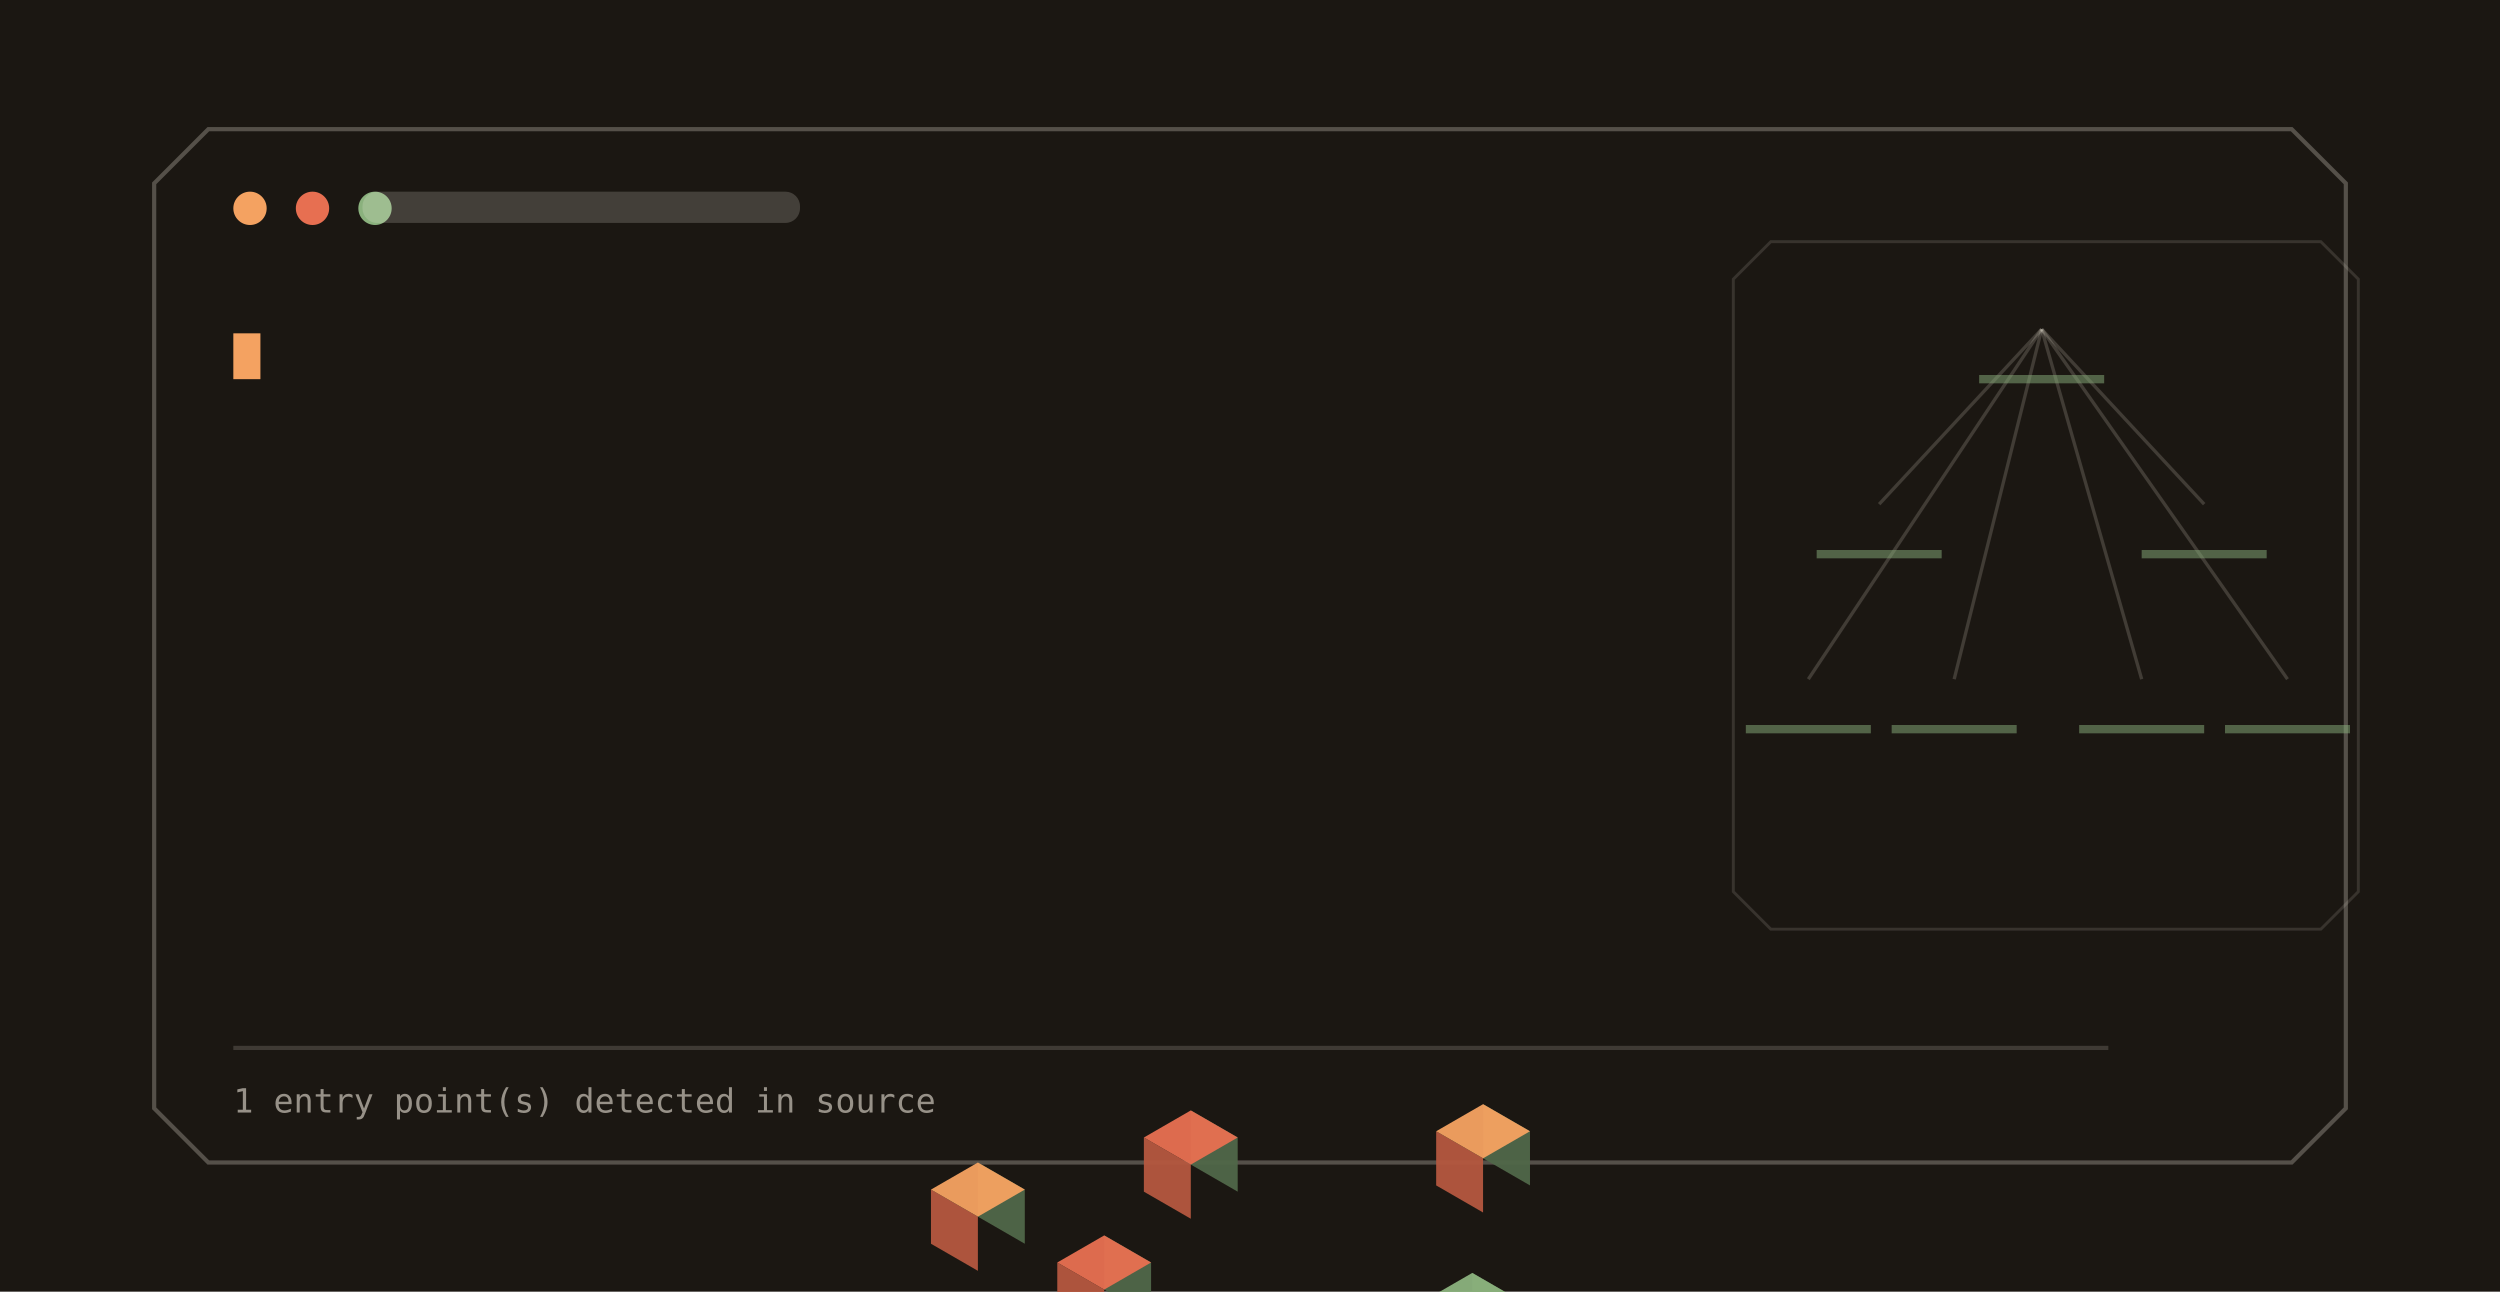
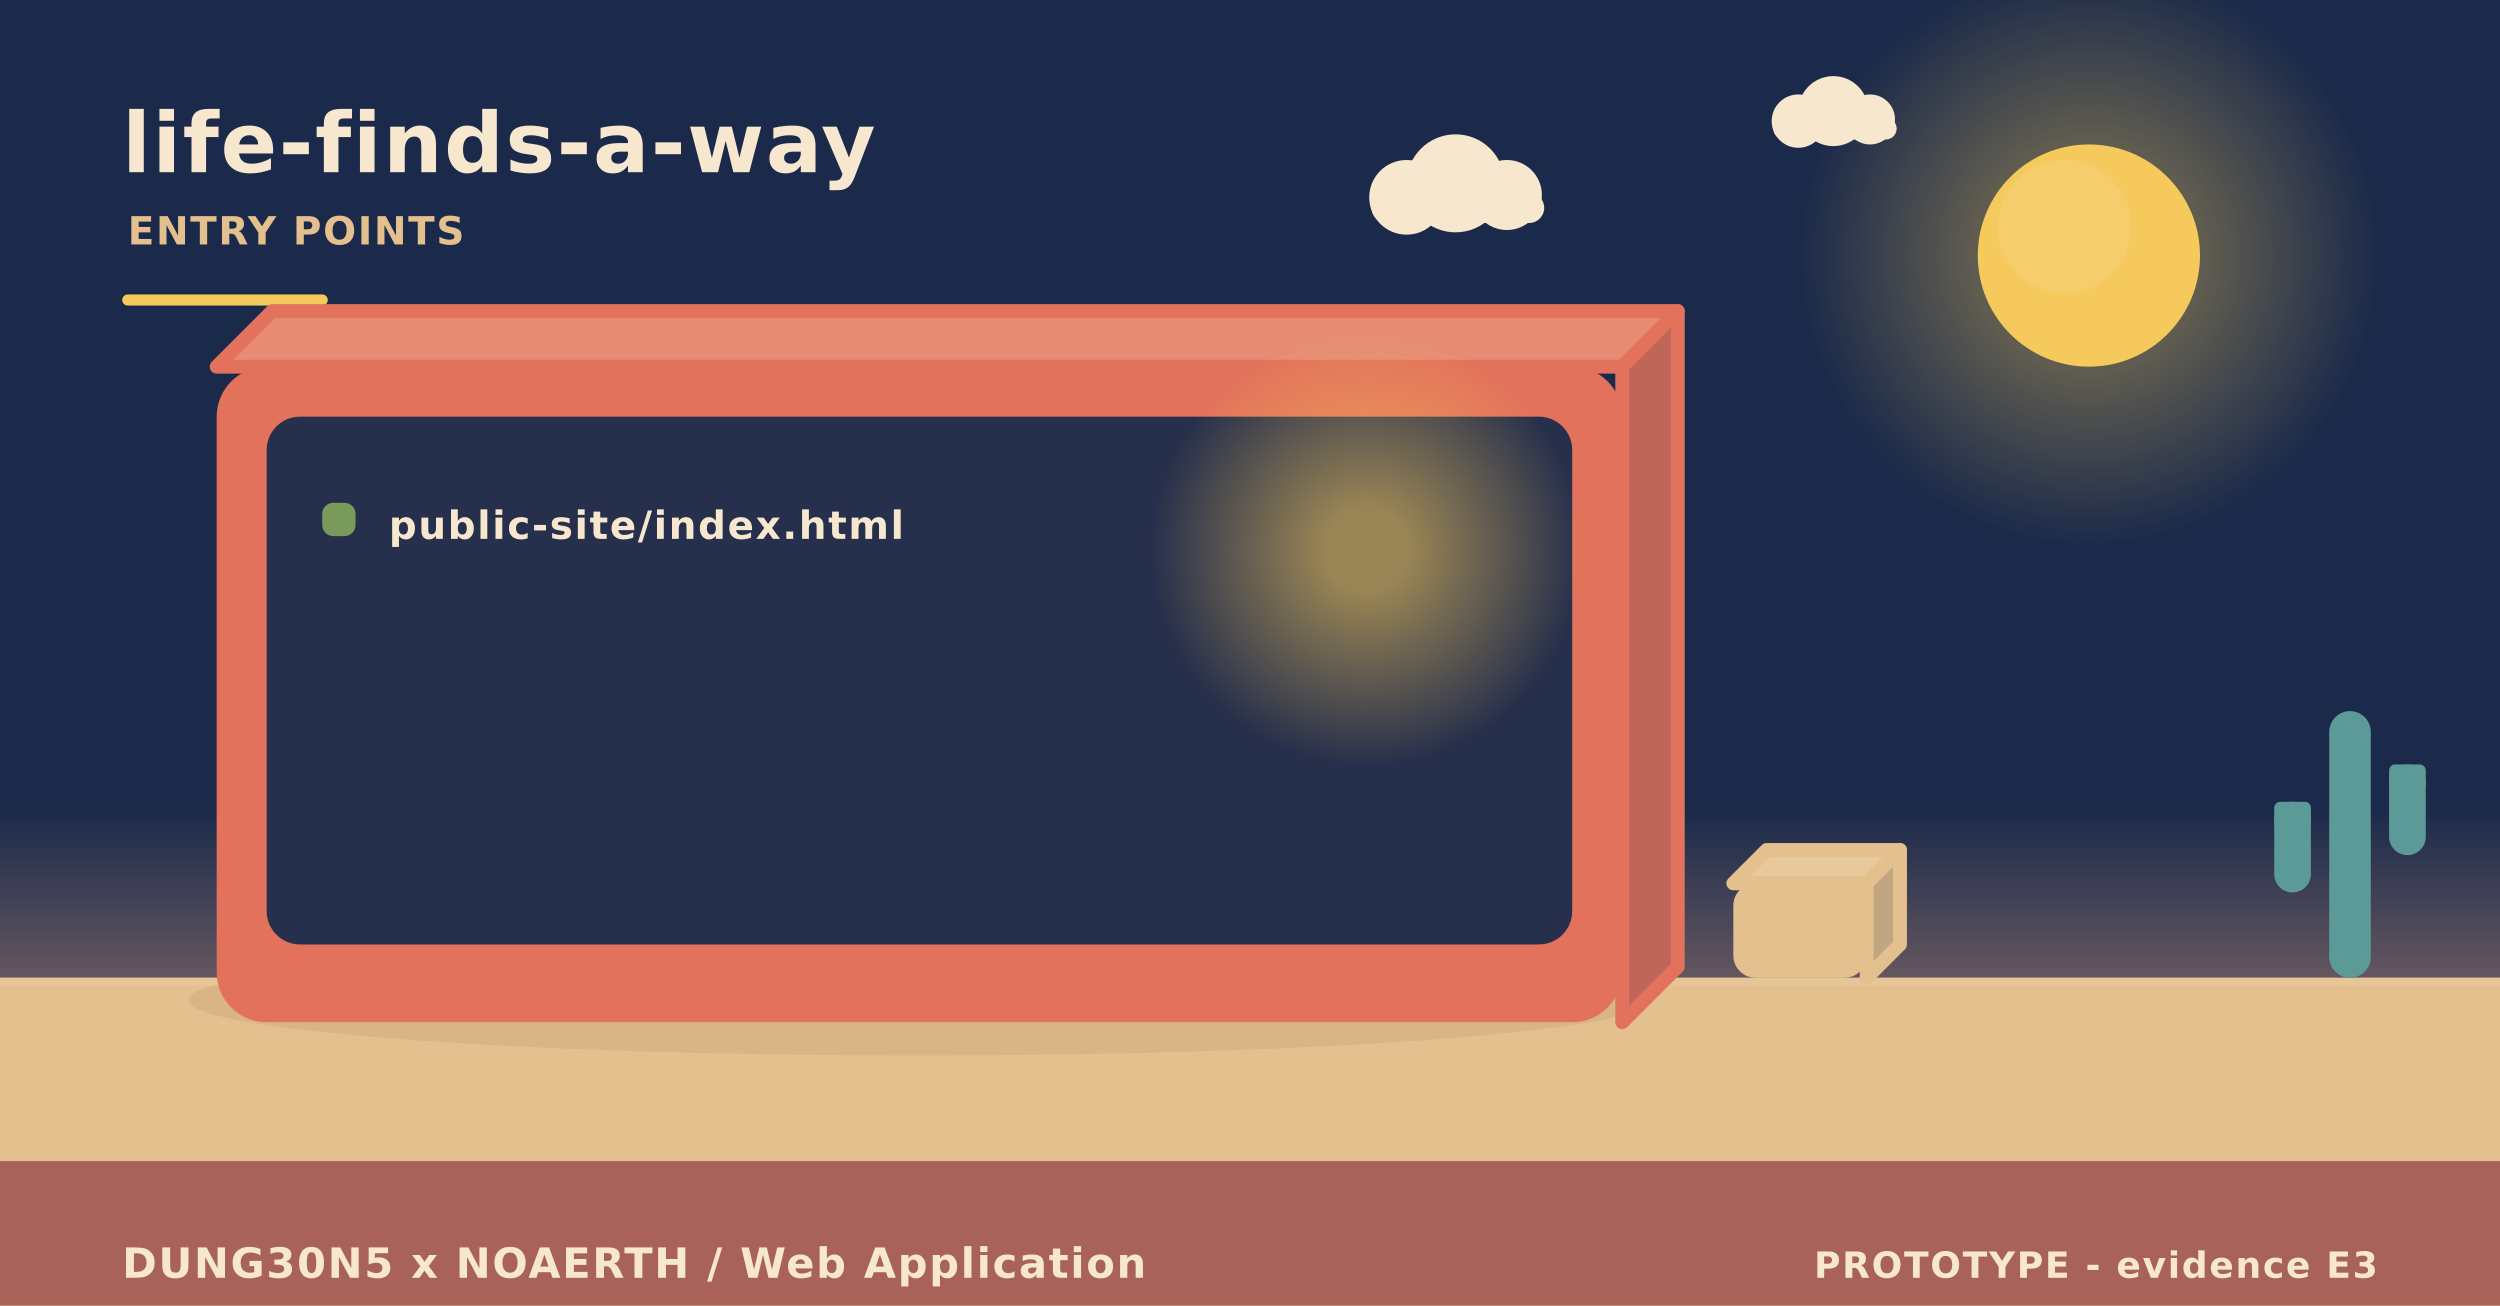
- <svg xmlns="http://www.w3.org/2000/svg" viewBox="0 0 1200 620" width="1200" height="620" role="img" aria-label="life-finds-a-way command surface">
-   <rect width="1200" height="620" fill="#1b1712" />
-   <defs>
-     <linearGradient id="gt" x1="0" y1="0" x2="1" y2="1">
-       <stop offset="0%" stop-color="#f4a261" />
-       <stop offset="100%" stop-color="#e76f51" />
-     </linearGradient>
-   </defs>
-   <path d="M100.00,62.00 H1100.00 L1126.00,88.00 V532.00 L1100.00,558.00 H100.00 L74.00,532.00 V88.00 Z" fill="none" stroke="rgba(253,246,233,0.300)" stroke-width="2.00" opacity="0.85" />
-   <circle cx="120.00" cy="100.00" r="8.00" fill="#f4a261" opacity="1.00" />
-   <circle cx="150.00" cy="100.00" r="8.00" fill="#e76f51" opacity="1.00" />
-   <circle cx="180.00" cy="100.00" r="8.00" fill="#8ab17d" opacity="1.00" />
-   <rect x="174.00" y="92.00" width="210.00" height="15.00" rx="7.00" fill="rgba(253,246,233,0.180)" opacity="1.00" />
-   <text x="112" y="148" font-family="ui-monospace,SFMono-Regular,Menlo,monospace" font-size="21" fill="rgba(253,246,233,0.800)" opacity="0">public-site/index.html<animate attributeName="opacity" values="0;1;1;0" dur="1.5s" begin="0.0s" repeatCount="indefinite" />
-   </text>
-   <rect x="112" y="160" width="13" height="22" fill="#f4a261">
-     <animate attributeName="opacity" values="1;0;1" dur="1.05s" begin="0s" repeatCount="indefinite" />
-   </rect>
-   <path d="M850.00,116.00 H1114.00 L1132.00,134.00 V428.00 L1114.00,446.00 H850.00 L832.00,428.00 V134.00 Z" fill="none" stroke="rgba(253,246,233,0.180)" stroke-width="1.40" opacity="0.70" />
-   <line x1="980.00" y1="158.00" x2="902.00" y2="242.00" stroke="rgba(253,246,233,0.300)" stroke-width="1.60" opacity="0.55" />
-   <line x1="980.00" y1="158.00" x2="1058.00" y2="242.00" stroke="rgba(253,246,233,0.300)" stroke-width="1.60" opacity="0.55" />
-   <line x1="980.00" y1="158.00" x2="868.00" y2="326.00" stroke="rgba(253,246,233,0.300)" stroke-width="1.60" opacity="0.55" />
-   <line x1="980.00" y1="158.00" x2="938.00" y2="326.00" stroke="rgba(253,246,233,0.300)" stroke-width="1.60" opacity="0.55" />
-   <line x1="980.00" y1="158.00" x2="1028.00" y2="326.00" stroke="rgba(253,246,233,0.300)" stroke-width="1.60" opacity="0.55" />
-   <line x1="980.00" y1="158.00" x2="1098.00" y2="326.00" stroke="rgba(253,246,233,0.300)" stroke-width="1.60" opacity="0.55" />
-   <polygon points="711.87,556.00 734.39,569.00 734.39,543.00 711.87,530.00" fill="#506748" opacity="0.95" />
-   <polygon points="689.36,569.00 711.87,582.00 711.87,556.00 689.36,543.00" fill="#b4573f" opacity="0.95" />
-   <polygon points="711.87,530.00 734.39,543.00 711.87,556.00 689.36,543.00" fill="#f4a261" opacity="0.95" />
+ <svg xmlns="http://www.w3.org/2000/svg" width="900" height="470" viewBox="0 0 900 470" role="img" aria-label="life-finds-a-way - how it is operated">
+   <linearGradient id="skyt" x1="0" y1="0" x2="0" y2="1">
+     <stop offset="0" stop-color="#1b2a4a" />
+     <stop offset="0.62" stop-color="#1b2a4a" />
+     <stop offset="1" stop-color="#f3ad8a" />
+   </linearGradient>
+   <rect width="900" height="470" fill="url(#skyt)" />
+   <radialGradient id="sunt">
+     <stop offset="0.35" stop-color="#f5c95c" stop-opacity="0.34" />
+     <stop offset="1" stop-color="#f5c95c" stop-opacity="0" />
+   </radialGradient>
+   <circle cx="752" cy="92" r="104" fill="url(#sunt)" />
+   <circle cx="752" cy="92" r="40" fill="#f5c95c" />
+   <circle cx="743.2" cy="81.6" r="24" fill="#f5d27e" opacity="0.5" />
  <g>
-     <rect x="950.00" y="180.00" width="60.00" height="4.00" rx="0.00" fill="rgba(138,177,125,0.500)" opacity="1.00" />
-     <animate attributeName="opacity" values="0.25;1.0;0.25" dur="13.65s" begin="0.0s" repeatCount="indefinite" />
+     <circle cx="524" cy="66" r="17.64" fill="#f6e7ce" />
+     <circle cx="506.36" cy="71.04" r="13.44" fill="#f6e7ce" />
+     <circle cx="542.48" cy="70.2" r="12.6" fill="#f6e7ce" />
+     <rect x="493.76" y="69.36" width="62.16" height="10.92" rx="5.46" fill="#f6e7ce" />
+     <animateTransform attributeName="transform" type="translate" values="0 0;24 0;0 0" dur="36s" begin="0s" repeatCount="indefinite" />
  </g>
-   <polygon points="571.58,559.00 594.09,572.00 594.09,546.00 571.58,533.00" fill="#506748" opacity="0.95" />
-   <polygon points="549.06,572.00 571.58,585.00 571.58,559.00 549.06,546.00" fill="#b4573f" opacity="0.95" />
-   <polygon points="571.58,533.00 594.09,546.00 571.58,559.00 549.06,546.00" fill="#e76f51" opacity="0.95" />
  <g>
-     <rect x="872.00" y="264.00" width="60.00" height="4.00" rx="0.00" fill="rgba(138,177,125,0.500)" opacity="1.00" />
-     <animate attributeName="opacity" values="0.25;1.0;0.25" dur="13.65s" begin="0.4s" repeatCount="indefinite" />
+     <circle cx="660" cy="40" r="12.6" fill="#f6e7ce" />
+     <circle cx="647.4" cy="43.6" r="9.6" fill="#f6e7ce" />
+     <circle cx="673.2" cy="43" r="9" fill="#f6e7ce" />
+     <rect x="638.4" y="42.4" width="44.4" height="7.8" rx="3.9" fill="#f6e7ce" />
+     <animateTransform attributeName="transform" type="translate" values="0 0;-18 0;0 0" dur="46s" begin="3s" repeatCount="indefinite" />
  </g>
-   <polygon points="706.68,637.00 729.19,650.00 729.19,624.00 706.68,611.00" fill="#506748" opacity="0.95" />
-   <polygon points="684.16,650.00 706.68,663.00 706.68,637.00 684.16,624.00" fill="#b4573f" opacity="0.95" />
-   <polygon points="706.68,611.00 729.19,624.00 706.68,637.00 684.16,624.00" fill="#8ab17d" opacity="0.95" />
+   <rect x="0" y="352" width="900" height="118" fill="#e3c08d" />
+   <rect x="0" y="352" width="900" height="3" fill="#e6c596" />
+   <text x="44" y="62" font-family="Verdana,DejaVu Sans,sans-serif" font-size="30" font-weight="700" letter-spacing="0.6" fill="#f6e7ce" text-anchor="start">life-finds-a-way</text>
+   <text x="46" y="88" font-family="Verdana,DejaVu Sans,sans-serif" font-size="14" font-weight="700" letter-spacing="0.6" fill="#e3c08d" text-anchor="start">ENTRY POINTS</text>
+   <rect x="44" y="106" width="74" height="4" rx="2" fill="#f5c95c" />
+   <ellipse cx="331" cy="360" rx="263.2" ry="20" fill="rgba(138,90,68,0.11)" />
+   <path d="M78,132 L584,132 L604,112 L98,112 Z" fill="#e68c74" stroke="#e2725b" stroke-width="5" stroke-linejoin="round" />
+   <path d="M584,132 L604,112 L604,348 L584,368 Z" fill="#c06658" stroke="#e2725b" stroke-width="5" stroke-linejoin="round" />
+   <rect x="78" y="132" width="506" height="236" rx="18" fill="#e2725b" />
+   <rect x="96" y="150" width="470" height="190" rx="12" fill="#1b2a4a" opacity="0.94" />
+   <radialGradient id="lamp77655">
+     <stop offset="0.2" stop-color="#f5c95c" stop-opacity="0.55" />
+     <stop offset="1" stop-color="#f5c95c" stop-opacity="0" />
+   </radialGradient>
+   <circle cx="492" cy="198" r="78" fill="url(#lamp77655)" />
+   <rect x="116" y="181" width="12" height="12" rx="4" fill="#7a9a5c" />
  <g>
-     <rect x="1028.00" y="264.00" width="60.00" height="4.00" rx="0.00" fill="rgba(138,177,125,0.500)" opacity="1.00" />
-     <animate attributeName="opacity" values="0.25;1.0;0.25" dur="13.65s" begin="0.8s" repeatCount="indefinite" />
+     <text x="140" y="194" font-family="Verdana,DejaVu Sans,sans-serif" font-size="14" font-weight="700" letter-spacing="0.6" fill="#f6e7ce" text-anchor="start">public-site/index.html</text>
+     <animateTransform attributeName="transform" type="translate" values="0 10;0 0" dur="0.7s" begin="0.4s" fill="freeze" />
  </g>
-   <polygon points="469.39,584.00 491.90,597.00 491.90,571.00 469.39,558.00" fill="#506748" opacity="0.95" />
-   <polygon points="446.87,597.00 469.39,610.00 469.39,584.00 446.87,571.00" fill="#b4573f" opacity="0.95" />
-   <polygon points="469.39,558.00 491.90,571.00 469.39,584.00 446.87,571.00" fill="#f4a261" opacity="0.95" />
-   <g>
-     <rect x="838.00" y="348.00" width="60.00" height="4.00" rx="0.00" fill="rgba(138,177,125,0.500)" opacity="1.00" />
-     <animate attributeName="opacity" values="0.25;1.0;0.25" dur="13.65s" begin="1.2s" repeatCount="indefinite" />
-   </g>
-   <polygon points="530.01,619.00 552.52,632.00 552.52,606.00 530.01,593.00" fill="#506748" opacity="0.95" />
-   <polygon points="507.49,632.00 530.01,645.00 530.01,619.00 507.49,606.00" fill="#b4573f" opacity="0.95" />
-   <polygon points="530.01,593.00 552.52,606.00 530.01,619.00 507.49,606.00" fill="#e76f51" opacity="0.95" />
-   <g>
-     <rect x="908.00" y="348.00" width="60.00" height="4.00" rx="0.00" fill="rgba(138,177,125,0.500)" opacity="1.00" />
-     <animate attributeName="opacity" values="0.25;1.0;0.25" dur="13.65s" begin="1.6s" repeatCount="indefinite" />
-   </g>
-   <polygon points="607.95,664.00 630.47,677.00 630.47,651.00 607.95,638.00" fill="#506748" opacity="0.95" />
-   <polygon points="585.43,677.00 607.95,690.00 607.95,664.00 585.43,651.00" fill="#b4573f" opacity="0.95" />
-   <polygon points="607.95,638.00 630.47,651.00 607.95,664.00 585.43,651.00" fill="#8ab17d" opacity="0.95" />
-   <g>
-     <rect x="998.00" y="348.00" width="60.00" height="4.00" rx="0.00" fill="rgba(138,177,125,0.500)" opacity="1.00" />
-     <animate attributeName="opacity" values="0.25;1.0;0.25" dur="13.65s" begin="2.0s" repeatCount="indefinite" />
-   </g>
-   <polygon points="668.57,699.00 691.09,712.00 691.09,686.00 668.57,673.00" fill="#506748" opacity="0.95" />
-   <polygon points="646.05,712.00 668.57,725.00 668.57,699.00 646.05,686.00" fill="#b4573f" opacity="0.95" />
-   <polygon points="668.57,673.00 691.09,686.00 668.57,699.00 646.05,686.00" fill="#f4a261" opacity="0.95" />
-   <g>
-     <rect x="1068.00" y="348.00" width="60.00" height="4.00" rx="0.00" fill="rgba(138,177,125,0.500)" opacity="1.00" />
-     <animate attributeName="opacity" values="0.25;1.0;0.25" dur="13.65s" begin="2.4s" repeatCount="indefinite" />
-   </g>
-   <rect x="112.00" y="502.00" width="900.00" height="2.00" rx="0.00" fill="rgba(253,246,233,0.160)" opacity="1.00" />
-   <text x="112" y="534" font-family="ui-monospace,Menlo,monospace" font-size="16" fill="rgba(253,246,233,0.550)">1 entry point(s) detected in source</text>
+   <path d="M624,318 L672,318 L684,306 L636,306 Z" fill="#e7c99b" stroke="#e3c08d" stroke-width="5" stroke-linejoin="round" />
+   <path d="M672,318 L684,306 L684,340 L672,352 Z" fill="#c1a682" stroke="#e3c08d" stroke-width="5" stroke-linejoin="round" />
+   <rect x="624" y="318" width="48" height="34" rx="8" fill="#e3c08d" />
+   <rect x="838.52" y="256" width="14.96" height="96" rx="7.48" fill="#5b9a97" />
+   <rect x="818.72" y="288.64" width="13.2" height="32.64" rx="6.6" fill="#5b9a97" />
+   <rect x="818.72" y="288.64" width="13.2" height="9.6" rx="2.2" fill="#5b9a97" />
+   <rect x="860.08" y="275.2" width="13.2" height="32.64" rx="6.6" fill="#5b9a97" />
+   <rect x="860.08" y="275.2" width="13.2" height="9.6" rx="2.2" fill="#5b9a97" />
+   <rect x="0" y="418" width="900" height="52" rx="0" fill="#a65c56" opacity="0.94" />
+   <text x="44" y="460" font-family="Verdana,DejaVu Sans,sans-serif" font-size="15" font-weight="700" letter-spacing="0.6" fill="#f6e7ce" text-anchor="start">DUNG30N5 x NOAERTH  /  Web Application</text>
+   <text x="856" y="460" font-family="Verdana,DejaVu Sans,sans-serif" font-size="13" font-weight="700" letter-spacing="0.6" fill="#f6e7ce" text-anchor="end">PROTOTYPE  -  evidence E3</text>
</svg>
